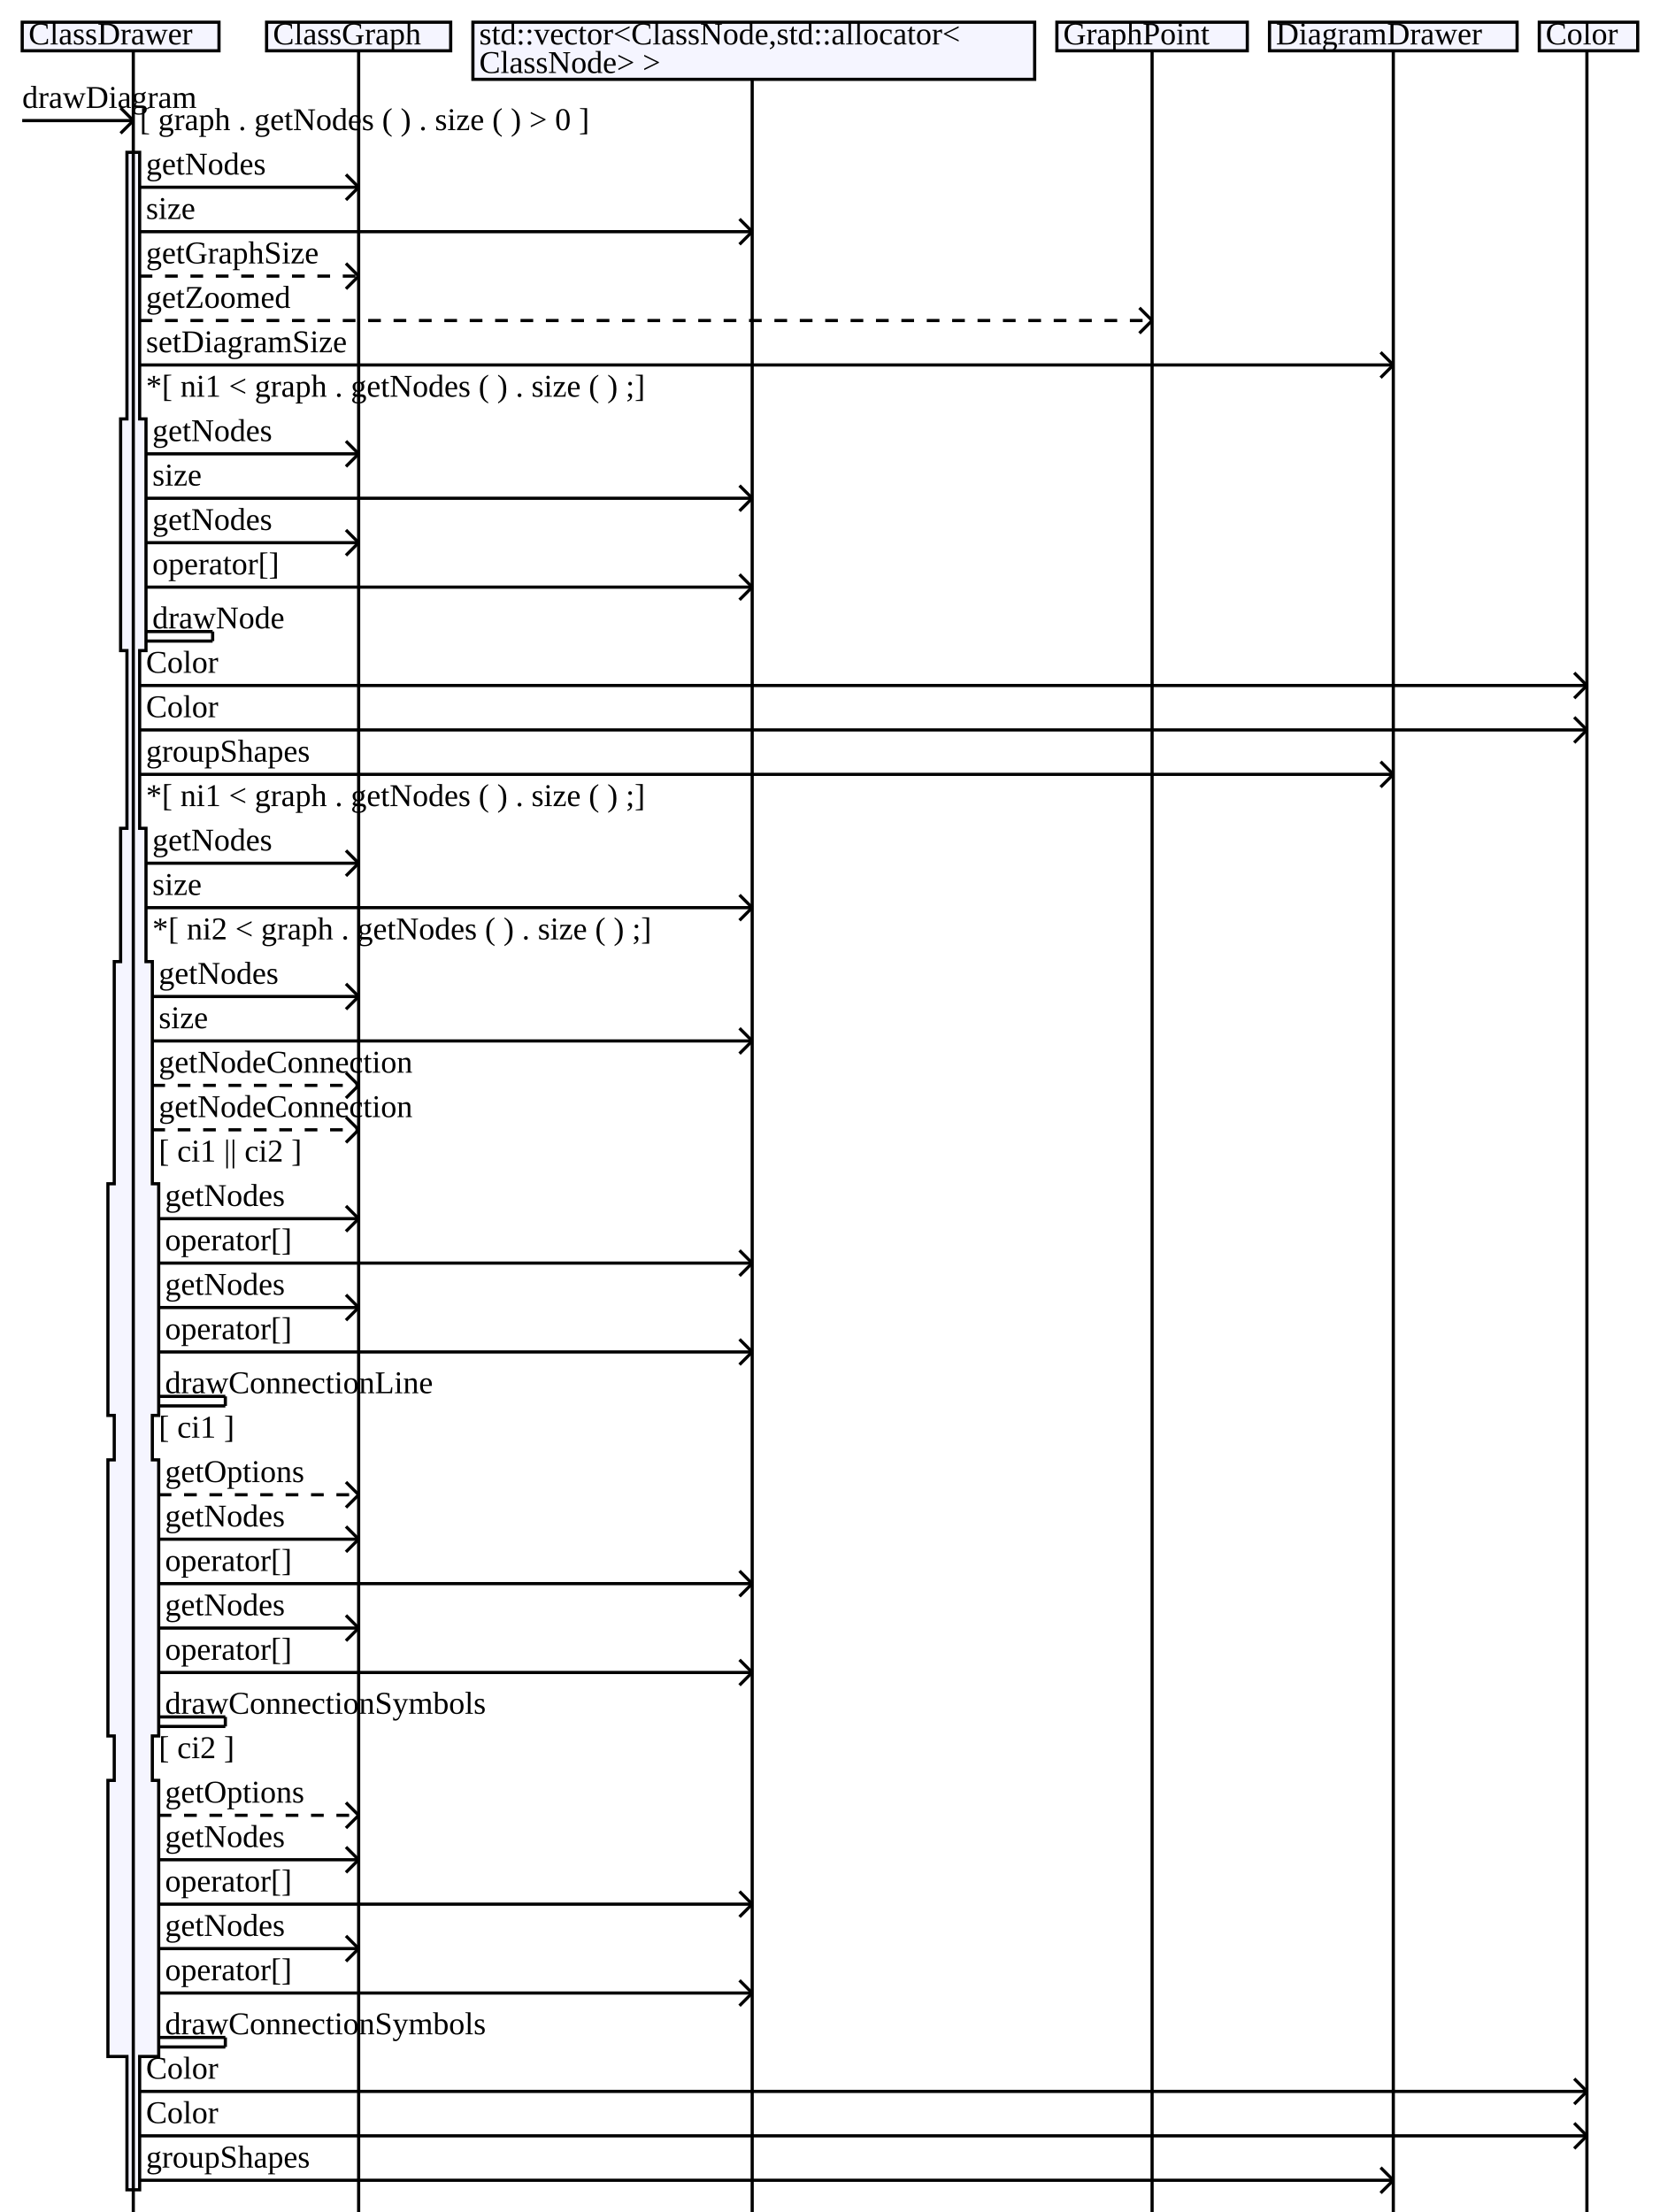
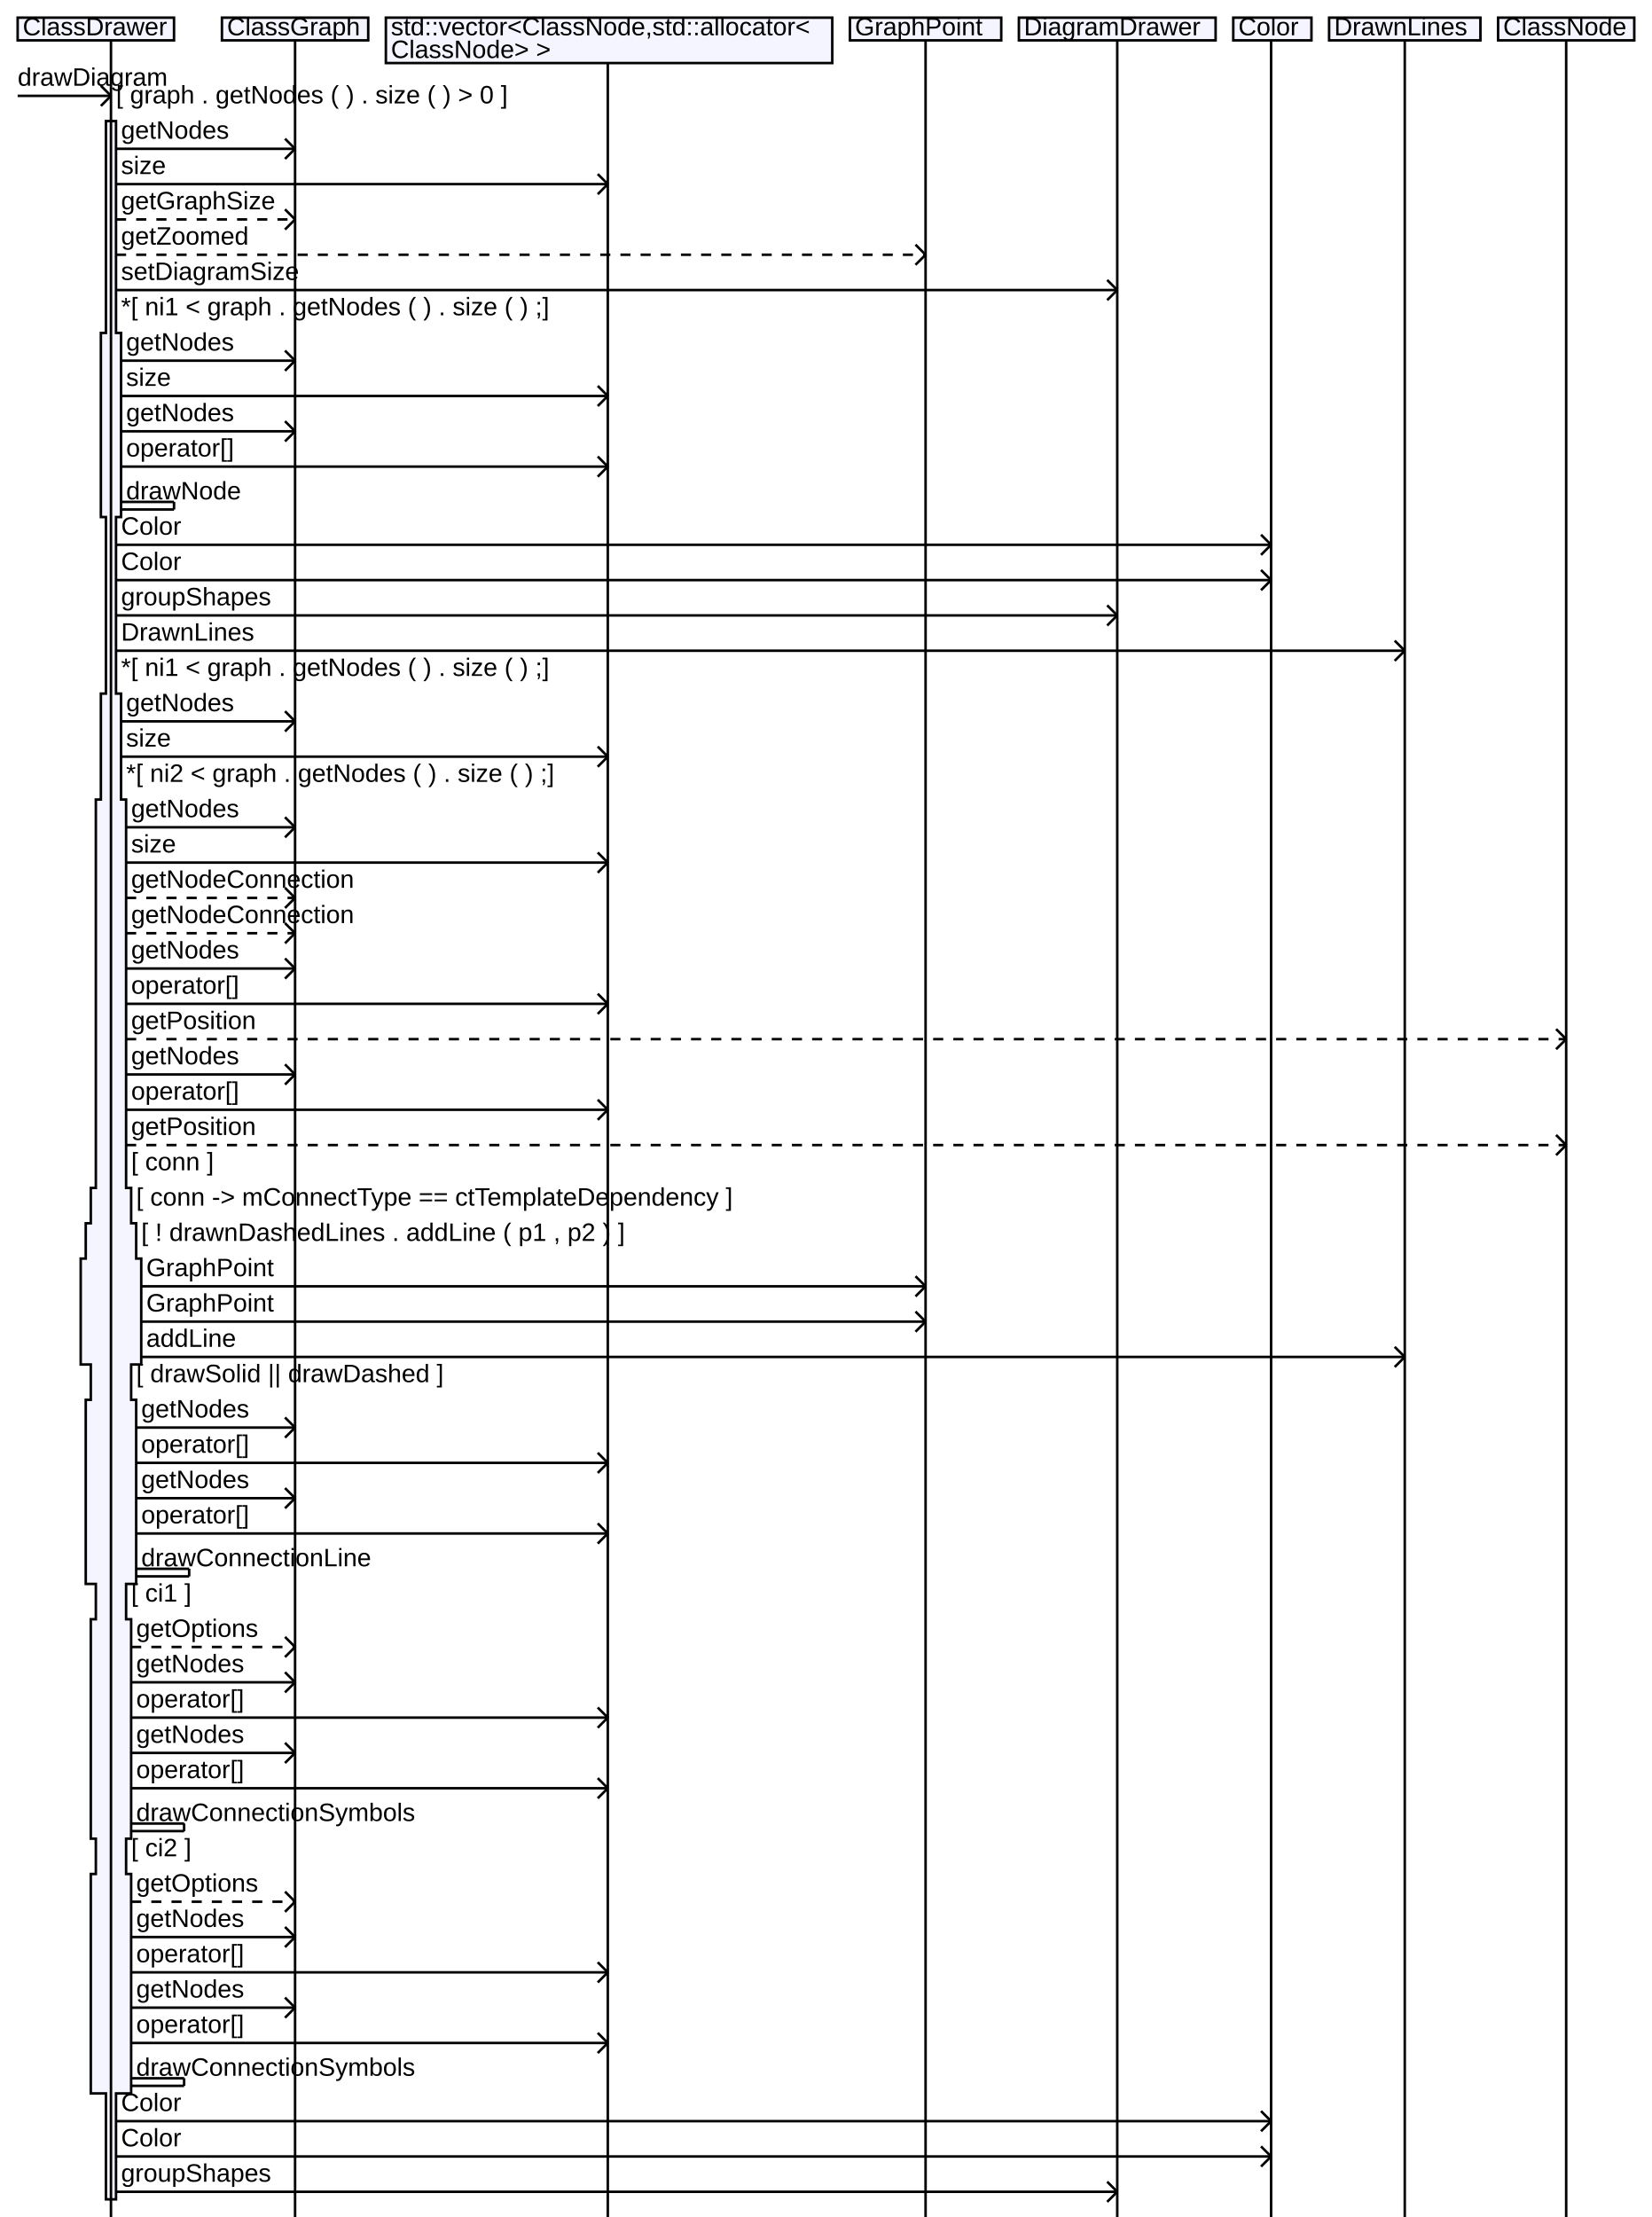
- <svg xmlns="http://www.w3.org/2000/svg" version="1.1" width="523" height="697">
-   <g font-size="10" stroke="none">
+ <svg xmlns="http://www.w3.org/2000/svg" version="1.1" font-family="Arial, Helvetica, sans-serif" font-size="10" width="655" height="879">
+   <g stroke="none">
    <g fill="#f5f5ff" stroke="#000000" style="stroke-width:1">
      <rect x="7" y="7" width="62" height="9" />
    </g>
    <text x="9" y="14">ClassDrawer</text>
  </g>
-   <g font-size="10" stroke="none">
-     <g fill="#f5f5ff" stroke="#000000" style="stroke-width:1">
-       <rect x="84" y="7" width="58" height="9" />
-     </g>
-     <text x="86" y="14">ClassGraph</text>
-   </g>
-   <g font-size="10" stroke="none">
-     <g fill="#f5f5ff" stroke="#000000" style="stroke-width:1">
-       <rect x="149" y="7" width="177" height="18" />
-     </g>
-     <text x="151" y="14">std::vector&lt;ClassNode,std::allocator&lt;</text>
-     <text x="151" y="23">   ClassNode&gt; &gt;</text>
-   </g>
-   <g font-size="10" stroke="none">
-     <g fill="#f5f5ff" stroke="#000000" style="stroke-width:1">
-       <rect x="333" y="7" width="60" height="9" />
-     </g>
-     <text x="335" y="14">GraphPoint</text>
-   </g>
-   <g font-size="10" stroke="none">
-     <g fill="#f5f5ff" stroke="#000000" style="stroke-width:1">
-       <rect x="400" y="7" width="78" height="9" />
-     </g>
-     <text x="402" y="14">DiagramDrawer</text>
-   </g>
-   <g font-size="10" stroke="none">
-     <g fill="#f5f5ff" stroke="#000000" style="stroke-width:1">
-       <rect x="485" y="7" width="31" height="9" />
-     </g>
-     <text x="487" y="14">Color</text>
+   <g stroke="none">
+     <g fill="#f5f5ff" stroke="#000000" style="stroke-width:1">
+       <rect x="88" y="7" width="58" height="9" />
+     </g>
+     <text x="90" y="14">ClassGraph</text>
+   </g>
+   <g stroke="none">
+     <g fill="#f5f5ff" stroke="#000000" style="stroke-width:1">
+       <rect x="153" y="7" width="177" height="18" />
+     </g>
+     <text x="155" y="14">std::vector&lt;ClassNode,std::allocator&lt;</text>
+     <text x="155" y="23">  ClassNode&gt; &gt;</text>
+   </g>
+   <g stroke="none">
+     <g fill="#f5f5ff" stroke="#000000" style="stroke-width:1">
+       <rect x="337" y="7" width="60" height="9" />
+     </g>
+     <text x="339" y="14">GraphPoint</text>
+   </g>
+   <g stroke="none">
+     <g fill="#f5f5ff" stroke="#000000" style="stroke-width:1">
+       <rect x="404" y="7" width="78" height="9" />
+     </g>
+     <text x="406" y="14">DiagramDrawer</text>
+   </g>
+   <g stroke="none">
+     <g fill="#f5f5ff" stroke="#000000" style="stroke-width:1">
+       <rect x="489" y="7" width="31" height="9" />
+     </g>
+     <text x="491" y="14">Color</text>
+   </g>
+   <g stroke="none">
+     <g fill="#f5f5ff" stroke="#000000" style="stroke-width:1">
+       <rect x="527" y="7" width="60" height="9" />
+     </g>
+     <text x="529" y="14">DrawnLines</text>
+   </g>
+   <g stroke="none">
+     <g fill="#f5f5ff" stroke="#000000" style="stroke-width:1">
+       <rect x="594" y="7" width="54" height="9" />
+     </g>
+     <text x="596" y="14">ClassNode</text>
  </g>
  <g fill="#f5f5ff" stroke="#000000" style="stroke-width:1">
-     <line x1="7" y1="38" x2="42" y2="38" />
-     <line x1="38" y1="34" x2="42" y2="38" />
-     <line x1="38" y1="42" x2="42" y2="38" />
-     <line x1="44" y1="59" x2="113" y2="59" />
-     <line x1="109" y1="55" x2="113" y2="59" />
-     <line x1="109" y1="63" x2="113" y2="59" />
-     <line x1="44" y1="73" x2="237" y2="73" />
-     <line x1="233" y1="69" x2="237" y2="73" />
-     <line x1="233" y1="77" x2="237" y2="73" />
-     <line x1="44" y1="87" x2="113" y2="87" style="stroke-dasharray: 4, 4 " />
-     <line x1="109" y1="83" x2="113" y2="87" />
-     <line x1="109" y1="91" x2="113" y2="87" />
-     <line x1="44" y1="101" x2="363" y2="101" style="stroke-dasharray: 4, 4 " />
-     <line x1="359" y1="97" x2="363" y2="101" />
-     <line x1="359" y1="105" x2="363" y2="101" />
-     <line x1="44" y1="115" x2="439" y2="115" />
-     <line x1="435" y1="111" x2="439" y2="115" />
-     <line x1="435" y1="119" x2="439" y2="115" />
-     <line x1="46" y1="143" x2="113" y2="143" />
-     <line x1="109" y1="139" x2="113" y2="143" />
-     <line x1="109" y1="147" x2="113" y2="143" />
-     <line x1="46" y1="157" x2="237" y2="157" />
-     <line x1="233" y1="153" x2="237" y2="157" />
-     <line x1="233" y1="161" x2="237" y2="157" />
-     <line x1="46" y1="171" x2="113" y2="171" />
-     <line x1="109" y1="167" x2="113" y2="171" />
-     <line x1="109" y1="175" x2="113" y2="171" />
-     <line x1="46" y1="185" x2="237" y2="185" />
-     <line x1="233" y1="181" x2="237" y2="185" />
-     <line x1="233" y1="189" x2="237" y2="185" />
-     <line x1="46" y1="199" x2="67" y2="199" />
-     <line x1="67" y1="199" x2="67" y2="202" />
-     <line x1="46" y1="202" x2="67" y2="202" />
-     <line x1="44" y1="216" x2="500" y2="216" />
-     <line x1="496" y1="212" x2="500" y2="216" />
-     <line x1="496" y1="220" x2="500" y2="216" />
-     <line x1="44" y1="230" x2="500" y2="230" />
-     <line x1="496" y1="226" x2="500" y2="230" />
-     <line x1="496" y1="234" x2="500" y2="230" />
-     <line x1="44" y1="244" x2="439" y2="244" />
-     <line x1="435" y1="240" x2="439" y2="244" />
-     <line x1="435" y1="248" x2="439" y2="244" />
-     <line x1="46" y1="272" x2="113" y2="272" />
-     <line x1="109" y1="268" x2="113" y2="272" />
-     <line x1="109" y1="276" x2="113" y2="272" />
-     <line x1="46" y1="286" x2="237" y2="286" />
-     <line x1="233" y1="282" x2="237" y2="286" />
-     <line x1="233" y1="290" x2="237" y2="286" />
-     <line x1="48" y1="314" x2="113" y2="314" />
-     <line x1="109" y1="310" x2="113" y2="314" />
-     <line x1="109" y1="318" x2="113" y2="314" />
-     <line x1="48" y1="328" x2="237" y2="328" />
-     <line x1="233" y1="324" x2="237" y2="328" />
-     <line x1="233" y1="332" x2="237" y2="328" />
-     <line x1="48" y1="342" x2="113" y2="342" style="stroke-dasharray: 4, 4 " />
-     <line x1="109" y1="338" x2="113" y2="342" />
-     <line x1="109" y1="346" x2="113" y2="342" />
-     <line x1="48" y1="356" x2="113" y2="356" style="stroke-dasharray: 4, 4 " />
-     <line x1="109" y1="352" x2="113" y2="356" />
-     <line x1="109" y1="360" x2="113" y2="356" />
-     <line x1="50" y1="384" x2="113" y2="384" />
-     <line x1="109" y1="380" x2="113" y2="384" />
-     <line x1="109" y1="388" x2="113" y2="384" />
-     <line x1="50" y1="398" x2="237" y2="398" />
-     <line x1="233" y1="394" x2="237" y2="398" />
-     <line x1="233" y1="402" x2="237" y2="398" />
-     <line x1="50" y1="412" x2="113" y2="412" />
-     <line x1="109" y1="408" x2="113" y2="412" />
-     <line x1="109" y1="416" x2="113" y2="412" />
-     <line x1="50" y1="426" x2="237" y2="426" />
-     <line x1="233" y1="422" x2="237" y2="426" />
-     <line x1="233" y1="430" x2="237" y2="426" />
-     <line x1="50" y1="440" x2="71" y2="440" />
-     <line x1="71" y1="440" x2="71" y2="443" />
-     <line x1="50" y1="443" x2="71" y2="443" />
-     <line x1="50" y1="471" x2="113" y2="471" style="stroke-dasharray: 4, 4 " />
-     <line x1="109" y1="467" x2="113" y2="471" />
-     <line x1="109" y1="475" x2="113" y2="471" />
-     <line x1="50" y1="485" x2="113" y2="485" />
-     <line x1="109" y1="481" x2="113" y2="485" />
-     <line x1="109" y1="489" x2="113" y2="485" />
-     <line x1="50" y1="499" x2="237" y2="499" />
-     <line x1="233" y1="495" x2="237" y2="499" />
-     <line x1="233" y1="503" x2="237" y2="499" />
-     <line x1="50" y1="513" x2="113" y2="513" />
-     <line x1="109" y1="509" x2="113" y2="513" />
-     <line x1="109" y1="517" x2="113" y2="513" />
-     <line x1="50" y1="527" x2="237" y2="527" />
-     <line x1="233" y1="523" x2="237" y2="527" />
-     <line x1="233" y1="531" x2="237" y2="527" />
-     <line x1="50" y1="541" x2="71" y2="541" />
-     <line x1="71" y1="541" x2="71" y2="544" />
-     <line x1="50" y1="544" x2="71" y2="544" />
-     <line x1="50" y1="572" x2="113" y2="572" style="stroke-dasharray: 4, 4 " />
-     <line x1="109" y1="568" x2="113" y2="572" />
-     <line x1="109" y1="576" x2="113" y2="572" />
-     <line x1="50" y1="586" x2="113" y2="586" />
-     <line x1="109" y1="582" x2="113" y2="586" />
-     <line x1="109" y1="590" x2="113" y2="586" />
-     <line x1="50" y1="600" x2="237" y2="600" />
-     <line x1="233" y1="596" x2="237" y2="600" />
-     <line x1="233" y1="604" x2="237" y2="600" />
-     <line x1="50" y1="614" x2="113" y2="614" />
-     <line x1="109" y1="610" x2="113" y2="614" />
-     <line x1="109" y1="618" x2="113" y2="614" />
-     <line x1="50" y1="628" x2="237" y2="628" />
-     <line x1="233" y1="624" x2="237" y2="628" />
-     <line x1="233" y1="632" x2="237" y2="628" />
-     <line x1="50" y1="642" x2="71" y2="642" />
-     <line x1="71" y1="642" x2="71" y2="645" />
-     <line x1="50" y1="645" x2="71" y2="645" />
-     <line x1="44" y1="659" x2="500" y2="659" />
-     <line x1="496" y1="655" x2="500" y2="659" />
-     <line x1="496" y1="663" x2="500" y2="659" />
-     <line x1="44" y1="673" x2="500" y2="673" />
-     <line x1="496" y1="669" x2="500" y2="673" />
-     <line x1="496" y1="677" x2="500" y2="673" />
-     <line x1="44" y1="687" x2="439" y2="687" />
-     <line x1="435" y1="683" x2="439" y2="687" />
-     <line x1="435" y1="691" x2="439" y2="687" />
-     <polygon points="42,48 44,48 44,132 46,132 46,205 44,205 44,261 46,261 46,303 48,303 48,373 50,373 50,446 48,446 48,460 50,460 50,547 48,547 48,561 50,561 50,648 48,648 48,648 46,648 46,648 44,648 44,690 42,690 42,690 40,690 40,648 38,648 38,648 36,648 36,648 34,648 34,561 36,561 36,547 34,547 34,460 36,460 36,446 34,446 34,373 36,373 36,303 38,303 38,261 40,261 40,205 38,205 38,132 40,132 40,48 42,48 " style="fill:#f5f5ff" />
-   </g>
-   <g font-size="10" stroke="none">
+     <line x1="7" y1="38" x2="44" y2="38" />
+     <line x1="40" y1="34" x2="44" y2="38" />
+     <line x1="40" y1="42" x2="44" y2="38" />
+     <line x1="46" y1="59" x2="117" y2="59" />
+     <line x1="113" y1="55" x2="117" y2="59" />
+     <line x1="113" y1="63" x2="117" y2="59" />
+     <line x1="46" y1="73" x2="241" y2="73" />
+     <line x1="237" y1="69" x2="241" y2="73" />
+     <line x1="237" y1="77" x2="241" y2="73" />
+     <line x1="46" y1="87" x2="117" y2="87" style="stroke-dasharray: 4, 4 " />
+     <line x1="113" y1="83" x2="117" y2="87" />
+     <line x1="113" y1="91" x2="117" y2="87" />
+     <line x1="46" y1="101" x2="367" y2="101" style="stroke-dasharray: 4, 4 " />
+     <line x1="363" y1="97" x2="367" y2="101" />
+     <line x1="363" y1="105" x2="367" y2="101" />
+     <line x1="46" y1="115" x2="443" y2="115" />
+     <line x1="439" y1="111" x2="443" y2="115" />
+     <line x1="439" y1="119" x2="443" y2="115" />
+     <line x1="48" y1="143" x2="117" y2="143" />
+     <line x1="113" y1="139" x2="117" y2="143" />
+     <line x1="113" y1="147" x2="117" y2="143" />
+     <line x1="48" y1="157" x2="241" y2="157" />
+     <line x1="237" y1="153" x2="241" y2="157" />
+     <line x1="237" y1="161" x2="241" y2="157" />
+     <line x1="48" y1="171" x2="117" y2="171" />
+     <line x1="113" y1="167" x2="117" y2="171" />
+     <line x1="113" y1="175" x2="117" y2="171" />
+     <line x1="48" y1="185" x2="241" y2="185" />
+     <line x1="237" y1="181" x2="241" y2="185" />
+     <line x1="237" y1="189" x2="241" y2="185" />
+     <line x1="48" y1="199" x2="69" y2="199" />
+     <line x1="69" y1="199" x2="69" y2="202" />
+     <line x1="48" y1="202" x2="69" y2="202" />
+     <line x1="46" y1="216" x2="504" y2="216" />
+     <line x1="500" y1="212" x2="504" y2="216" />
+     <line x1="500" y1="220" x2="504" y2="216" />
+     <line x1="46" y1="230" x2="504" y2="230" />
+     <line x1="500" y1="226" x2="504" y2="230" />
+     <line x1="500" y1="234" x2="504" y2="230" />
+     <line x1="46" y1="244" x2="443" y2="244" />
+     <line x1="439" y1="240" x2="443" y2="244" />
+     <line x1="439" y1="248" x2="443" y2="244" />
+     <line x1="46" y1="258" x2="557" y2="258" />
+     <line x1="553" y1="254" x2="557" y2="258" />
+     <line x1="553" y1="262" x2="557" y2="258" />
+     <line x1="48" y1="286" x2="117" y2="286" />
+     <line x1="113" y1="282" x2="117" y2="286" />
+     <line x1="113" y1="290" x2="117" y2="286" />
+     <line x1="48" y1="300" x2="241" y2="300" />
+     <line x1="237" y1="296" x2="241" y2="300" />
+     <line x1="237" y1="304" x2="241" y2="300" />
+     <line x1="50" y1="328" x2="117" y2="328" />
+     <line x1="113" y1="324" x2="117" y2="328" />
+     <line x1="113" y1="332" x2="117" y2="328" />
+     <line x1="50" y1="342" x2="241" y2="342" />
+     <line x1="237" y1="338" x2="241" y2="342" />
+     <line x1="237" y1="346" x2="241" y2="342" />
+     <line x1="50" y1="356" x2="117" y2="356" style="stroke-dasharray: 4, 4 " />
+     <line x1="113" y1="352" x2="117" y2="356" />
+     <line x1="113" y1="360" x2="117" y2="356" />
+     <line x1="50" y1="370" x2="117" y2="370" style="stroke-dasharray: 4, 4 " />
+     <line x1="113" y1="366" x2="117" y2="370" />
+     <line x1="113" y1="374" x2="117" y2="370" />
+     <line x1="50" y1="384" x2="117" y2="384" />
+     <line x1="113" y1="380" x2="117" y2="384" />
+     <line x1="113" y1="388" x2="117" y2="384" />
+     <line x1="50" y1="398" x2="241" y2="398" />
+     <line x1="237" y1="394" x2="241" y2="398" />
+     <line x1="237" y1="402" x2="241" y2="398" />
+     <line x1="50" y1="412" x2="621" y2="412" style="stroke-dasharray: 4, 4 " />
+     <line x1="617" y1="408" x2="621" y2="412" />
+     <line x1="617" y1="416" x2="621" y2="412" />
+     <line x1="50" y1="426" x2="117" y2="426" />
+     <line x1="113" y1="422" x2="117" y2="426" />
+     <line x1="113" y1="430" x2="117" y2="426" />
+     <line x1="50" y1="440" x2="241" y2="440" />
+     <line x1="237" y1="436" x2="241" y2="440" />
+     <line x1="237" y1="444" x2="241" y2="440" />
+     <line x1="50" y1="454" x2="621" y2="454" style="stroke-dasharray: 4, 4 " />
+     <line x1="617" y1="450" x2="621" y2="454" />
+     <line x1="617" y1="458" x2="621" y2="454" />
+     <line x1="56" y1="510" x2="367" y2="510" />
+     <line x1="363" y1="506" x2="367" y2="510" />
+     <line x1="363" y1="514" x2="367" y2="510" />
+     <line x1="56" y1="524" x2="367" y2="524" />
+     <line x1="363" y1="520" x2="367" y2="524" />
+     <line x1="363" y1="528" x2="367" y2="524" />
+     <line x1="56" y1="538" x2="557" y2="538" />
+     <line x1="553" y1="534" x2="557" y2="538" />
+     <line x1="553" y1="542" x2="557" y2="538" />
+     <line x1="54" y1="566" x2="117" y2="566" />
+     <line x1="113" y1="562" x2="117" y2="566" />
+     <line x1="113" y1="570" x2="117" y2="566" />
+     <line x1="54" y1="580" x2="241" y2="580" />
+     <line x1="237" y1="576" x2="241" y2="580" />
+     <line x1="237" y1="584" x2="241" y2="580" />
+     <line x1="54" y1="594" x2="117" y2="594" />
+     <line x1="113" y1="590" x2="117" y2="594" />
+     <line x1="113" y1="598" x2="117" y2="594" />
+     <line x1="54" y1="608" x2="241" y2="608" />
+     <line x1="237" y1="604" x2="241" y2="608" />
+     <line x1="237" y1="612" x2="241" y2="608" />
+     <line x1="54" y1="622" x2="75" y2="622" />
+     <line x1="75" y1="622" x2="75" y2="625" />
+     <line x1="54" y1="625" x2="75" y2="625" />
+     <line x1="52" y1="653" x2="117" y2="653" style="stroke-dasharray: 4, 4 " />
+     <line x1="113" y1="649" x2="117" y2="653" />
+     <line x1="113" y1="657" x2="117" y2="653" />
+     <line x1="52" y1="667" x2="117" y2="667" />
+     <line x1="113" y1="663" x2="117" y2="667" />
+     <line x1="113" y1="671" x2="117" y2="667" />
+     <line x1="52" y1="681" x2="241" y2="681" />
+     <line x1="237" y1="677" x2="241" y2="681" />
+     <line x1="237" y1="685" x2="241" y2="681" />
+     <line x1="52" y1="695" x2="117" y2="695" />
+     <line x1="113" y1="691" x2="117" y2="695" />
+     <line x1="113" y1="699" x2="117" y2="695" />
+     <line x1="52" y1="709" x2="241" y2="709" />
+     <line x1="237" y1="705" x2="241" y2="709" />
+     <line x1="237" y1="713" x2="241" y2="709" />
+     <line x1="52" y1="723" x2="73" y2="723" />
+     <line x1="73" y1="723" x2="73" y2="726" />
+     <line x1="52" y1="726" x2="73" y2="726" />
+     <line x1="52" y1="754" x2="117" y2="754" style="stroke-dasharray: 4, 4 " />
+     <line x1="113" y1="750" x2="117" y2="754" />
+     <line x1="113" y1="758" x2="117" y2="754" />
+     <line x1="52" y1="768" x2="117" y2="768" />
+     <line x1="113" y1="764" x2="117" y2="768" />
+     <line x1="113" y1="772" x2="117" y2="768" />
+     <line x1="52" y1="782" x2="241" y2="782" />
+     <line x1="237" y1="778" x2="241" y2="782" />
+     <line x1="237" y1="786" x2="241" y2="782" />
+     <line x1="52" y1="796" x2="117" y2="796" />
+     <line x1="113" y1="792" x2="117" y2="796" />
+     <line x1="113" y1="800" x2="117" y2="796" />
+     <line x1="52" y1="810" x2="241" y2="810" />
+     <line x1="237" y1="806" x2="241" y2="810" />
+     <line x1="237" y1="814" x2="241" y2="810" />
+     <line x1="52" y1="824" x2="73" y2="824" />
+     <line x1="73" y1="824" x2="73" y2="827" />
+     <line x1="52" y1="827" x2="73" y2="827" />
+     <line x1="46" y1="841" x2="504" y2="841" />
+     <line x1="500" y1="837" x2="504" y2="841" />
+     <line x1="500" y1="845" x2="504" y2="841" />
+     <line x1="46" y1="855" x2="504" y2="855" />
+     <line x1="500" y1="851" x2="504" y2="855" />
+     <line x1="500" y1="859" x2="504" y2="855" />
+     <line x1="46" y1="869" x2="443" y2="869" />
+     <line x1="439" y1="865" x2="443" y2="869" />
+     <line x1="439" y1="873" x2="443" y2="869" />
+     <polygon points="44,48 46,48 46,132 48,132 48,205 46,205 46,275 48,275 48,317 50,317 50,471 52,471 52,485 54,485 54,499 56,499 56,541 54,541 54,541 52,541 52,555 54,555 54,628 52,628 52,628 50,628 50,642 52,642 52,729 50,729 50,743 52,743 52,830 50,830 50,830 48,830 48,830 46,830 46,872 44,872 44,872 42,872 42,830 40,830 40,830 38,830 38,830 36,830 36,743 38,743 38,729 36,729 36,642 38,642 38,628 36,628 36,628 34,628 34,555 36,555 36,541 34,541 34,541 32,541 32,499 34,499 34,485 36,485 36,471 38,471 38,317 40,317 40,275 42,275 42,205 40,205 40,132 42,132 42,48 44,48 " style="fill:#f5f5ff" />
+     <polygon points="" style="fill:#f5f5ff" />
+     <polygon points="" style="fill:#f5f5ff" />
+     <polygon points="" style="fill:#f5f5ff" />
+     <polygon points="" style="fill:#f5f5ff" />
+     <polygon points="" style="fill:#f5f5ff" />
+     <polygon points="" style="fill:#f5f5ff" />
+     <polygon points="" style="fill:#f5f5ff" />
+   </g>
+   <g stroke="none">
    <text x="7" y="34">drawDiagram</text>
-     <text x="44" y="41">[ graph . getNodes ( ) . size ( ) &gt; 0 ]</text>
-     <text x="46" y="55">getNodes</text>
-     <text x="46" y="69">size</text>
-     <text x="46" y="83">getGraphSize</text>
-     <text x="46" y="97">getZoomed</text>
-     <text x="46" y="111">setDiagramSize</text>
-     <text x="46" y="125">*[ ni1 &lt; graph . getNodes ( ) . size ( ) ;]</text>
-     <text x="48" y="139">getNodes</text>
-     <text x="48" y="153">size</text>
-     <text x="48" y="167">getNodes</text>
-     <text x="48" y="181">operator[]</text>
-     <text x="48" y="198">drawNode</text>
-     <text x="46" y="212">Color</text>
-     <text x="46" y="226">Color</text>
-     <text x="46" y="240">groupShapes</text>
-     <text x="46" y="254">*[ ni1 &lt; graph . getNodes ( ) . size ( ) ;]</text>
-     <text x="48" y="268">getNodes</text>
-     <text x="48" y="282">size</text>
-     <text x="48" y="296">*[ ni2 &lt; graph . getNodes ( ) . size ( ) ;]</text>
-     <text x="50" y="310">getNodes</text>
-     <text x="50" y="324">size</text>
-     <text x="50" y="338">getNodeConnection</text>
-     <text x="50" y="352">getNodeConnection</text>
-     <text x="50" y="366">[ ci1 || ci2 ]</text>
+     <text x="46" y="41">[ graph . getNodes ( ) . size ( ) &gt; 0 ]</text>
+     <text x="48" y="55">getNodes</text>
+     <text x="48" y="69">size</text>
+     <text x="48" y="83">getGraphSize</text>
+     <text x="48" y="97">getZoomed</text>
+     <text x="48" y="111">setDiagramSize</text>
+     <text x="48" y="125">*[ ni1 &lt; graph . getNodes ( ) . size ( ) ;]</text>
+     <text x="50" y="139">getNodes</text>
+     <text x="50" y="153">size</text>
+     <text x="50" y="167">getNodes</text>
+     <text x="50" y="181">operator[]</text>
+     <text x="50" y="198">drawNode</text>
+     <text x="48" y="212">Color</text>
+     <text x="48" y="226">Color</text>
+     <text x="48" y="240">groupShapes</text>
+     <text x="48" y="254">DrawnLines</text>
+     <text x="48" y="268">*[ ni1 &lt; graph . getNodes ( ) . size ( ) ;]</text>
+     <text x="50" y="282">getNodes</text>
+     <text x="50" y="296">size</text>
+     <text x="50" y="310">*[ ni2 &lt; graph . getNodes ( ) . size ( ) ;]</text>
+     <text x="52" y="324">getNodes</text>
+     <text x="52" y="338">size</text>
+     <text x="52" y="352">getNodeConnection</text>
+     <text x="52" y="366">getNodeConnection</text>
    <text x="52" y="380">getNodes</text>
    <text x="52" y="394">operator[]</text>
-     <text x="52" y="408">getNodes</text>
-     <text x="52" y="422">operator[]</text>
-     <text x="52" y="439">drawConnectionLine</text>
-     <text x="50" y="453">[ ci1 ]</text>
-     <text x="52" y="467">getOptions</text>
-     <text x="52" y="481">getNodes</text>
-     <text x="52" y="495">operator[]</text>
-     <text x="52" y="509">getNodes</text>
-     <text x="52" y="523">operator[]</text>
-     <text x="52" y="540">drawConnectionSymbols</text>
-     <text x="50" y="554">[ ci2 ]</text>
-     <text x="52" y="568">getOptions</text>
-     <text x="52" y="582">getNodes</text>
-     <text x="52" y="596">operator[]</text>
-     <text x="52" y="610">getNodes</text>
-     <text x="52" y="624">operator[]</text>
-     <text x="52" y="641">drawConnectionSymbols</text>
-     <text x="46" y="655">Color</text>
-     <text x="46" y="669">Color</text>
-     <text x="46" y="683">groupShapes</text>
+     <text x="52" y="408">getPosition</text>
+     <text x="52" y="422">getNodes</text>
+     <text x="52" y="436">operator[]</text>
+     <text x="52" y="450">getPosition</text>
+     <text x="52" y="464">[ conn ]</text>
+     <text x="54" y="478">[ conn -&gt; mConnectType == ctTemplateDependency ]</text>
+     <text x="56" y="492">[ ! drawnDashedLines . addLine ( p1 , p2 ) ]</text>
+     <text x="58" y="506">GraphPoint</text>
+     <text x="58" y="520">GraphPoint</text>
+     <text x="58" y="534">addLine</text>
+     <text x="54" y="548">[ drawSolid || drawDashed ]</text>
+     <text x="56" y="562">getNodes</text>
+     <text x="56" y="576">operator[]</text>
+     <text x="56" y="590">getNodes</text>
+     <text x="56" y="604">operator[]</text>
+     <text x="56" y="621">drawConnectionLine</text>
+     <text x="52" y="635">[ ci1 ]</text>
+     <text x="54" y="649">getOptions</text>
+     <text x="54" y="663">getNodes</text>
+     <text x="54" y="677">operator[]</text>
+     <text x="54" y="691">getNodes</text>
+     <text x="54" y="705">operator[]</text>
+     <text x="54" y="722">drawConnectionSymbols</text>
+     <text x="52" y="736">[ ci2 ]</text>
+     <text x="54" y="750">getOptions</text>
+     <text x="54" y="764">getNodes</text>
+     <text x="54" y="778">operator[]</text>
+     <text x="54" y="792">getNodes</text>
+     <text x="54" y="806">operator[]</text>
+     <text x="54" y="823">drawConnectionSymbols</text>
+     <text x="48" y="837">Color</text>
+     <text x="48" y="851">Color</text>
+     <text x="48" y="865">groupShapes</text>
  </g>
  <g fill="#f5f5ff" stroke="#000000" style="stroke-width:1">
-     <line x1="42" y1="16" x2="42" y2="697" />
-     <line x1="113" y1="16" x2="113" y2="697" />
-     <line x1="237" y1="25" x2="237" y2="697" />
-     <line x1="363" y1="16" x2="363" y2="697" />
-     <line x1="439" y1="16" x2="439" y2="697" />
-     <line x1="500" y1="16" x2="500" y2="697" />
+     <line x1="44" y1="16" x2="44" y2="879" />
+     <line x1="117" y1="16" x2="117" y2="879" />
+     <line x1="241" y1="25" x2="241" y2="879" />
+     <line x1="367" y1="16" x2="367" y2="879" />
+     <line x1="443" y1="16" x2="443" y2="879" />
+     <line x1="504" y1="16" x2="504" y2="879" />
+     <line x1="557" y1="16" x2="557" y2="879" />
+     <line x1="621" y1="16" x2="621" y2="879" />
  </g>
</svg>
